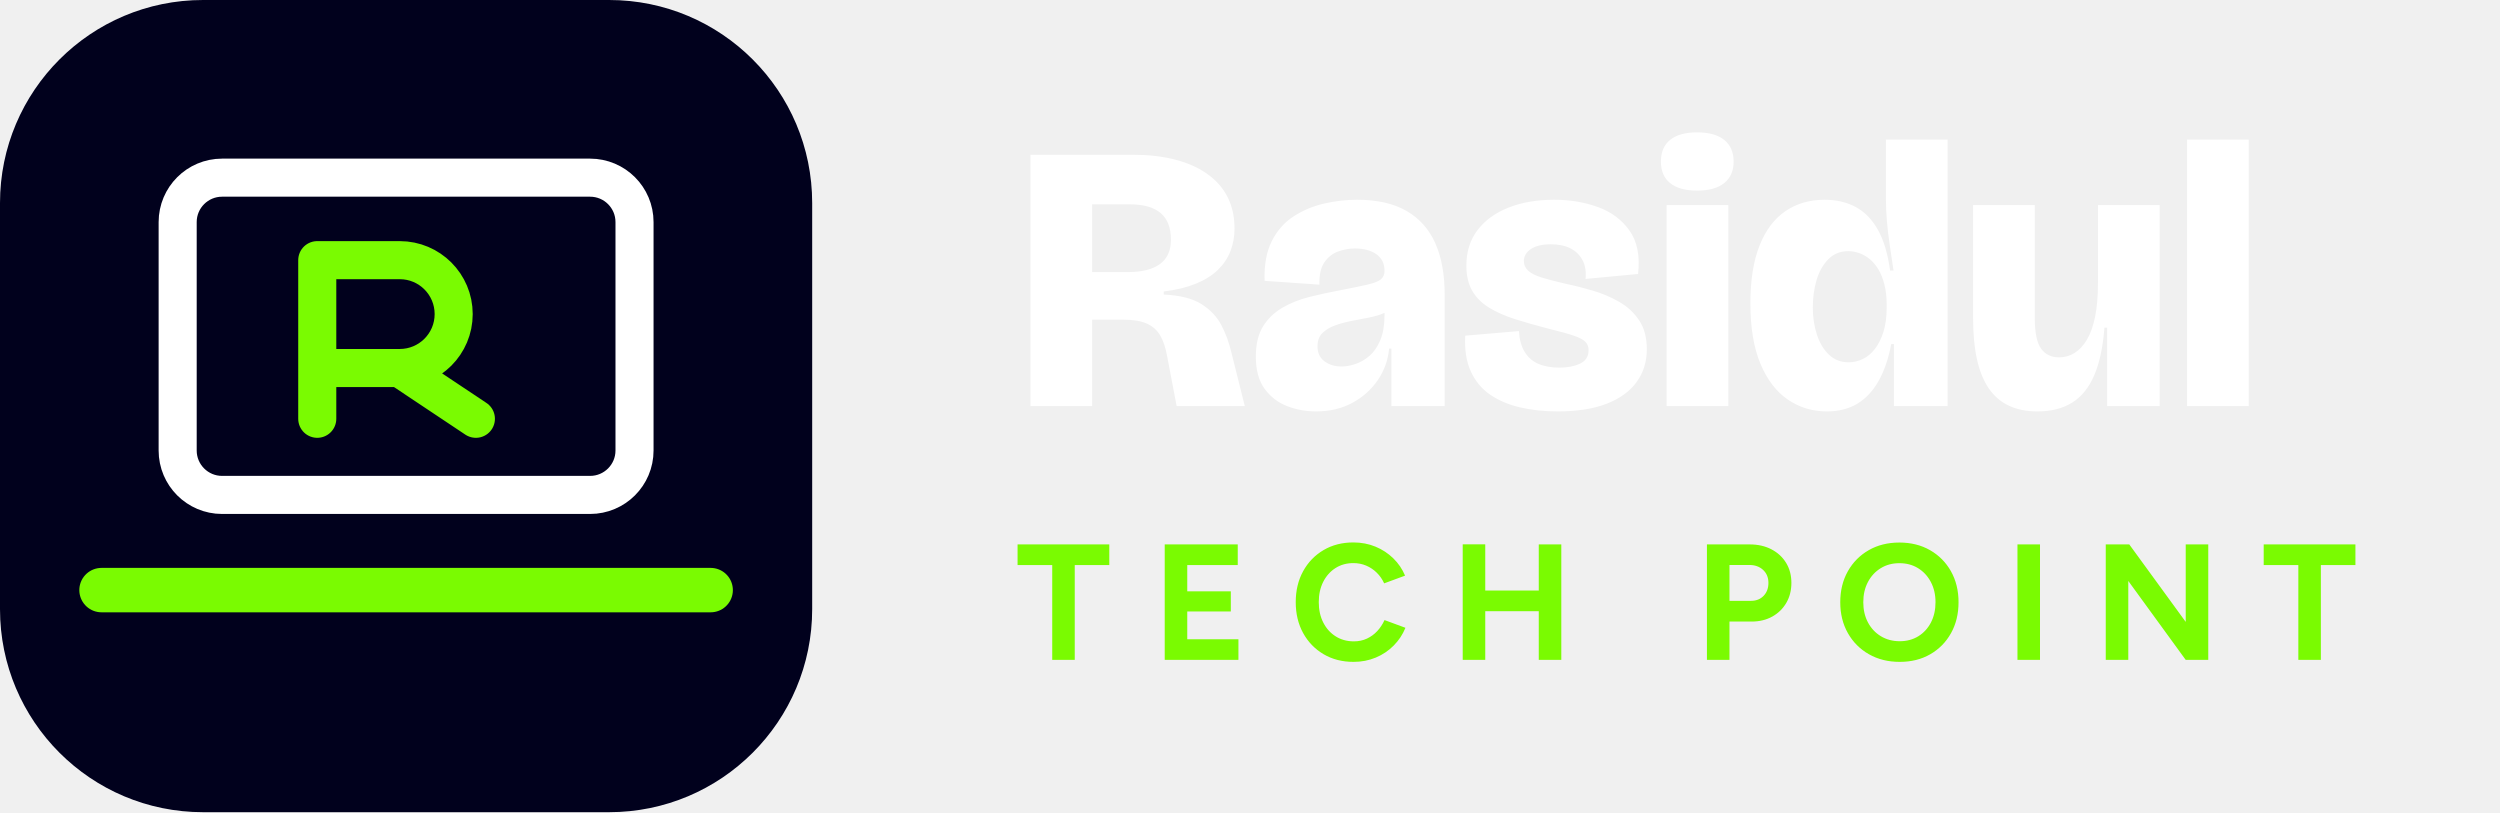
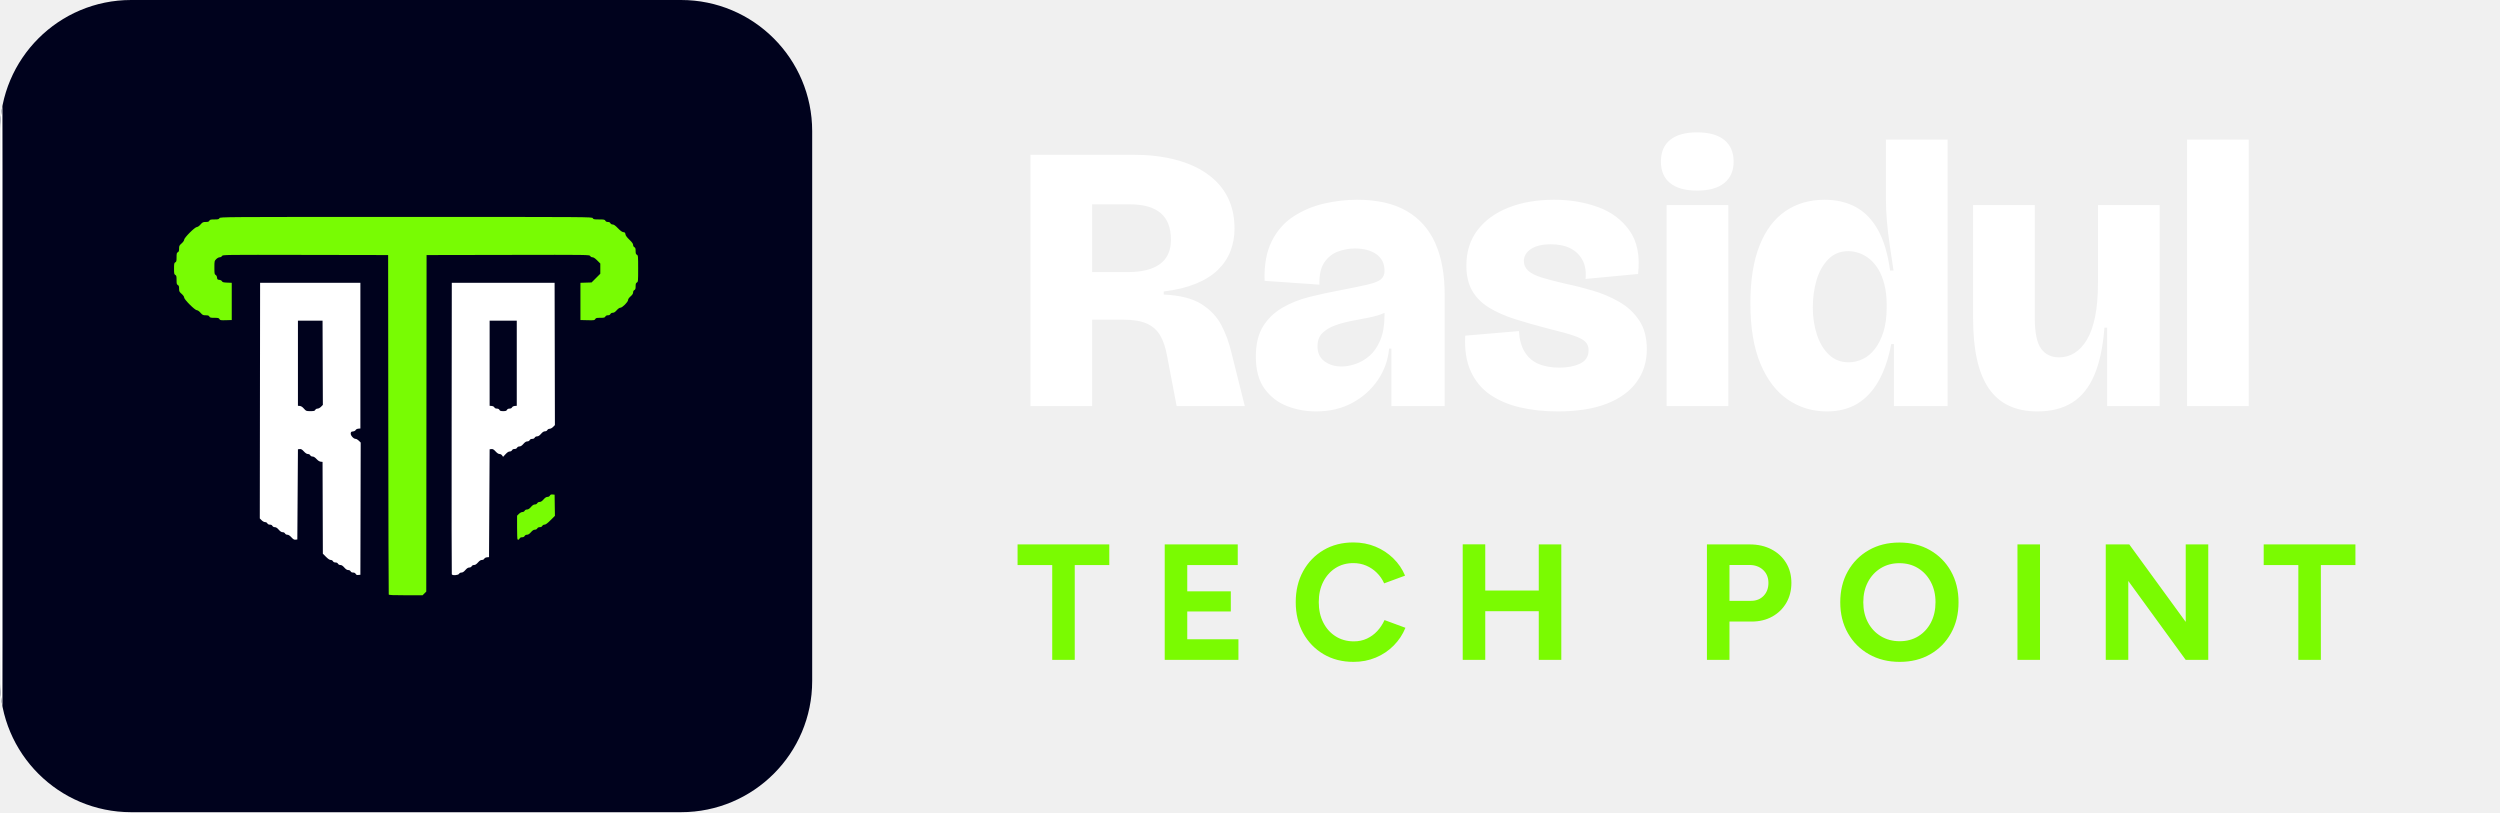
<svg xmlns="http://www.w3.org/2000/svg" viewBox="0 0 197 64" width="197" height="64" role="img" aria-label="Rasidul Tech Point">
-   <g>
-     <rect width="64" height="64" rx="16" fill="#01011D" />
-     <rect x="14" y="14" width="36" height="25" rx="3.5" fill="none" stroke="#FFFFFF" stroke-width="3" />
-     <path d="M8 46.5h48" stroke="#7AFB01" stroke-width="3.5" stroke-linecap="round" />
-     <path d="M25 33V20.5h6.5a4.25 4.25 0 0 1 0 8.5H25M31.5 29l6 4" fill="none" stroke="#7AFB01" stroke-width="3" stroke-linecap="round" stroke-linejoin="round" />
+   <defs>
+     <clipPath id="rtp-r">
+       <rect width="322" height="322" rx="52" />
+     </clipPath>
+   </defs>
+   <g transform="scale(0.198758)">
+     <g clip-path="url(#rtp-r)">
+       <rect width="322" height="322" fill="#00021D" />
+       <path fill="#78FC03" fill-rule="evenodd" d="M154.12 235.69C154.05 235.52 153.97 205.17 153.94 168.25L153.88 101.12L121.07 101.06C88.47 101.00 88.27 101.00 88.00 101.50C87.84 101.80 87.48 102.00 87.10 102.00C86.73 102.00 86.16 102.31 85.73 102.73C85.02 103.45 85.00 103.52 85.00 106.10C85.00 108.45 85.05 108.76 85.48 108.99C85.78 109.15 86.00 109.57 86.05 110.06C86.12 110.78 86.22 110.88 86.94 110.95C87.42 111.00 87.85 111.22 88.00 111.50C88.21 111.89 88.59 111.99 90.07 112.05L91.88 112.12L91.88 119.50L91.88 126.88L89.58 126.95C87.48 127.01 87.25 126.97 87.00 126.51C86.77 126.07 86.49 126.00 85.00 126.00C83.52 126.00 83.23 125.93 83.00 125.50C82.79 125.11 82.48 125.00 81.55 125.00C80.49 125.00 80.29 124.89 79.50 124.00C78.96 123.39 78.40 123.00 78.06 123.00C77.27 123.00 73.00 118.73 73.00 117.94C73.00 117.60 72.61 117.04 72.00 116.50C71.11 115.71 71.00 115.51 71.00 114.45C71.00 113.52 70.89 113.21 70.50 113.00C70.07 112.77 70.00 112.48 70.00 111.00C70.00 109.52 69.93 109.23 69.50 109.00C69.06 108.76 69.00 108.48 69.00 106.50C69.00 104.52 69.06 104.24 69.50 104.00C69.93 103.77 70.00 103.48 70.00 102.00C70.00 100.52 70.07 100.23 70.50 100.00C70.89 99.79 71.00 99.48 71.00 98.55C71.00 97.49 71.11 97.29 72.00 96.50C72.61 95.96 73.00 95.40 73.00 95.06C73.00 94.27 77.27 90.00 78.06 90.00C78.40 90.00 78.96 89.61 79.50 89.00C80.29 88.11 80.49 88.00 81.55 88.00C82.48 88.00 82.79 87.89 83.00 87.50C83.23 87.07 83.52 87.00 85.00 87.00C86.48 87.00 86.77 86.93 87.00 86.50C87.27 86.00 87.52 86.00 161.00 86.00C234.48 86.00 234.73 86.00 235.00 86.50C235.24 86.94 235.52 87.00 237.50 87.00C239.48 87.00 239.76 87.06 240.00 87.50C240.17 87.83 240.52 88.00 241.00 88.00C241.48 88.00 241.83 88.17 242.00 88.50C242.16 88.80 242.52 89.00 242.91 89.00C243.37 89.00 243.96 89.43 244.98 90.48C245.97 91.50 246.63 91.98 247.14 92.04C247.74 92.11 247.89 92.26 247.96 92.86C248.02 93.37 248.50 94.03 249.52 95.02C250.57 96.04 251.00 96.63 251.00 97.09C251.00 97.48 251.20 97.84 251.50 98.00C251.90 98.21 252.00 98.52 252.00 99.50C252.00 100.48 252.10 100.79 252.50 101.00C252.98 101.25 253.00 101.52 253.00 106.50C253.00 111.48 252.98 111.75 252.50 112.00C252.10 112.21 252.00 112.52 252.00 113.50C252.00 114.48 251.90 114.79 251.50 115.00C251.19 115.17 251.00 115.53 251.00 115.95C251.00 116.42 250.70 116.89 250.00 117.50C249.39 118.04 249.00 118.59 249.00 118.95C249.00 119.72 246.72 122.00 245.95 122.00C245.59 122.00 245.04 122.39 244.50 123.00C243.89 123.70 243.42 124.00 242.95 124.00C242.53 124.00 242.17 124.19 242.00 124.50C241.83 124.83 241.48 125.00 241.00 125.00C240.52 125.00 240.17 125.17 240.00 125.50C239.77 125.93 239.48 126.00 238.00 126.00C236.51 126.00 236.23 126.07 236.00 126.51C235.74 126.98 235.52 127.01 232.92 126.95L230.12 126.88L230.12 119.50L230.12 112.12L232.33 112.05L234.54 111.98L236.27 110.25L238.00 108.52L238.00 106.50L238.00 104.48L236.76 103.24C235.93 102.41 235.32 102.00 234.90 102.00C234.52 102.00 234.16 101.80 234.00 101.50C233.73 101.00 233.53 101.00 201.43 101.06L169.12 101.12L169.06 167.83L169.00 234.54L168.27 235.27L167.54 236.00L160.89 236.00C155.79 236.00 154.21 235.93 154.12 235.69ZM205.17 213.83C205.07 213.74 205.00 211.60 205.00 209.06L205.00 204.46L205.73 203.73C206.16 203.31 206.73 203.00 207.10 203.00C207.48 203.00 207.84 202.80 208.00 202.50C208.17 202.19 208.53 202.00 208.95 202.00C209.42 202.00 209.89 201.70 210.50 201.00C211.11 200.30 211.58 200.00 212.05 200.00C212.47 200.00 212.83 199.81 213.00 199.50C213.17 199.19 213.53 199.00 213.95 199.00C214.42 199.00 214.89 198.70 215.50 198.00C216.11 197.30 216.58 197.00 217.05 197.00C217.48 197.00 217.83 196.81 218.01 196.49C218.21 196.10 218.48 195.99 219.08 196.05L219.88 196.12L219.94 200.32L220.01 204.51L218.26 206.25C217.03 207.48 216.33 208.00 215.89 208.00C215.52 208.00 215.16 208.20 215.00 208.50C214.83 208.83 214.48 209.00 214.00 209.00C213.52 209.00 213.17 209.17 213.00 209.50C212.83 209.81 212.47 210.00 212.05 210.00C211.58 210.00 211.11 210.30 210.50 211.00C209.89 211.70 209.42 212.00 208.95 212.00C208.53 212.00 208.17 212.19 208.00 212.50C207.83 212.83 207.48 213.00 207.00 213.00C206.52 213.00 206.17 213.17 206.00 213.50C205.72 214.02 205.46 214.12 205.17 213.83Z" />
+       <path fill="#FFFFFF" fill-rule="evenodd" d="M0.00 161.00C0.00 0.17 0.00 0.00 0.50 0.00C1.00 0.00 1.00 0.17 1.00 161.00C1.00 321.83 1.00 322.00 0.50 322.00C0.00 322.00 0.00 321.83 0.00 161.00ZM141.01 227.51C140.83 227.17 140.48 227.00 140.00 227.00C139.52 227.00 139.17 226.83 139.00 226.50C138.83 226.19 138.47 226.00 138.05 226.00C137.58 226.00 137.11 225.70 136.50 225.00C135.89 224.30 135.42 224.00 134.95 224.00C134.53 224.00 134.17 223.81 134.00 223.50C133.83 223.17 133.48 223.00 133.00 223.00C132.52 223.00 132.17 222.83 132.00 222.50C131.84 222.20 131.48 222.00 131.10 222.00C130.68 222.00 130.07 221.59 129.24 220.76L128.00 219.53L127.94 201.33L127.88 183.12L127.13 183.04C126.65 182.99 126.06 182.60 125.48 181.98C124.87 181.32 124.36 181.00 123.92 181.00C123.52 181.00 123.16 180.80 123.00 180.50C122.84 180.20 122.48 180.00 122.08 180.00C121.63 180.00 121.12 179.67 120.48 178.98C119.74 178.17 119.40 177.98 118.83 178.04L118.12 178.12L118.00 196.00L117.88 213.88L117.17 213.96C116.60 214.02 116.26 213.83 115.52 213.02C114.88 212.33 114.37 212.00 113.92 212.00C113.52 212.00 113.16 211.80 113.00 211.50C112.83 211.19 112.47 211.00 112.05 211.00C111.58 211.00 111.11 210.70 110.50 210.00C109.89 209.30 109.42 209.00 108.95 209.00C108.53 209.00 108.17 208.81 108.00 208.50C107.83 208.17 107.48 208.00 107.00 208.00C106.52 208.00 106.17 207.83 106.00 207.50C105.84 207.20 105.48 207.00 105.10 207.00C104.73 207.00 104.15 206.69 103.73 206.27L103.00 205.54L103.06 158.83L103.12 112.12L123.00 112.12L142.88 112.12L142.88 141.00L142.88 169.88L142.06 169.95C141.58 170.00 141.15 170.22 141.00 170.50C140.85 170.78 140.42 171.00 139.94 171.05C139.26 171.11 139.11 171.24 139.05 171.81C138.95 172.64 140.16 174.00 141.00 174.00C141.30 174.00 141.87 174.33 142.27 174.73L143.00 175.46L142.94 201.67L142.88 227.88L142.08 227.95C141.48 228.01 141.21 227.90 141.01 227.51ZM179.12 227.69C179.05 227.52 179.03 201.44 179.06 169.75L179.12 112.12L199.50 112.12L219.88 112.12L219.94 140.33L220.00 168.54L219.27 169.27C218.85 169.69 218.27 170.00 217.90 170.00C217.52 170.00 217.16 170.20 217.00 170.50C216.83 170.81 216.47 171.00 216.05 171.00C215.58 171.00 215.11 171.30 214.50 172.00C213.89 172.70 213.42 173.00 212.95 173.00C212.53 173.00 212.17 173.19 212.00 173.50C211.83 173.83 211.48 174.00 211.00 174.00C210.52 174.00 210.17 174.17 210.00 174.50C209.83 174.81 209.47 175.00 209.05 175.00C208.58 175.00 208.11 175.30 207.50 176.00C206.89 176.70 206.42 177.00 205.95 177.00C205.53 177.00 205.17 177.19 205.00 177.50C204.83 177.83 204.48 178.00 204.00 178.00C203.52 178.00 203.17 178.17 203.00 178.50C202.84 178.80 202.48 179.00 202.08 179.00C201.63 179.00 201.11 179.33 200.44 180.06L199.45 181.12L199.07 180.56C198.84 180.23 198.43 180.00 198.06 180.00C197.64 180.00 197.11 179.66 196.48 178.98C195.74 178.17 195.40 177.98 194.83 178.04L194.12 178.12L194.00 199.50L193.88 220.88L193.06 220.95C192.57 221.00 192.15 221.22 191.99 221.52C191.83 221.81 191.47 222.00 191.05 222.00C190.58 222.00 190.11 222.30 189.50 223.00C188.89 223.70 188.42 224.00 187.95 224.00C187.53 224.00 187.17 224.19 187.00 224.50C186.83 224.81 186.47 225.00 186.05 225.00C185.58 225.00 185.11 225.30 184.50 226.00C183.89 226.70 183.42 227.00 182.95 227.00C182.53 227.00 182.17 227.19 182.00 227.50C181.68 228.09 179.33 228.24 179.12 227.69ZM125.00 162.50C125.16 162.20 125.52 162.00 125.90 162.00C126.27 162.00 126.85 161.69 127.27 161.27L128.00 160.53L127.94 143.83L127.88 127.12L123.00 127.12L118.12 127.12L118.12 144.00L118.12 160.88L118.88 160.95C119.39 161.00 119.92 161.34 120.50 162.01C121.35 162.97 121.41 163.00 123.05 163.00C124.48 163.00 124.77 162.92 125.00 162.50ZM201.00 162.50C201.17 162.17 201.52 162.00 202.00 162.00C202.47 162.00 202.83 161.83 202.99 161.52C203.15 161.22 203.57 161.00 204.06 160.95L204.88 160.88L204.88 144.00L204.88 127.12L199.50 127.12L194.12 127.12L194.12 144.00L194.12 160.88L194.94 160.95C195.43 161.00 195.85 161.22 196.01 161.52C196.17 161.83 196.53 162.00 197.00 162.00C197.48 162.00 197.83 162.17 198.00 162.50C198.21 162.90 198.52 163.00 199.50 163.00C200.48 163.00 200.79 162.90 201.00 162.50Z" />
+     </g>
  </g>
  <path d="M81.2 32.0V12.2H89.42Q90.74 12.2 91.925 12.425Q93.11 12.65 94.085 13.1Q95.06 13.55 95.78 14.24Q96.5 14.93 96.89 15.875Q97.28 16.82 97.28 18.02Q97.28 18.95 96.965 19.775Q96.65 20.6 95.975 21.26Q95.3 21.92 94.235 22.355Q93.17 22.79 91.7 22.97V23.21Q93.62 23.3 94.67 23.96Q95.72 24.62 96.245 25.625Q96.77 26.63 97.04 27.8L98.09 32.0H92.72L91.97 28.07Q91.79 27.05 91.415 26.42Q91.04 25.79 90.35 25.49Q89.66 25.19 88.52 25.19H86.06V32.0ZM86.06 21.44H88.88Q90.53 21.44 91.4 20.81Q92.27 20.18 92.27 18.89Q92.27 17.48 91.46 16.79Q90.65 16.1 89.0 16.1H86.06ZM103.7 32.42Q102.5 32.42 101.42 32.0Q100.34 31.58 99.65 30.635Q98.96 29.69 98.96 28.1Q98.96 26.63 99.53 25.715Q100.1 24.8 101.06 24.245Q102.02 23.69 103.16 23.405Q104.3 23.12 105.41 22.91Q106.97 22.61 107.75 22.43Q108.53 22.25 108.815 22.01Q109.1 21.77 109.1 21.35Q109.1 20.48 108.455 20.03Q107.81 19.58 106.76 19.58Q106.1 19.58 105.44 19.82Q104.78 20.06 104.36 20.675Q103.94 21.29 103.97 22.43L99.65 22.13Q99.59 20.24 100.22 18.995Q100.85 17.75 101.945 17.045Q103.04 16.34 104.345 16.04Q105.65 15.74 106.94 15.74Q109.31 15.74 110.84 16.625Q112.37 17.51 113.105 19.175Q113.84 20.84 113.84 23.21V26.03Q113.84 27.02 113.84 28.025Q113.84 29.03 113.84 30.02Q113.84 31.01 113.84 32.0H109.64Q109.64 30.92 109.64 29.81Q109.64 28.7 109.64 27.47H109.46Q109.34 28.82 108.575 29.945Q107.81 31.07 106.565 31.745Q105.32 32.42 103.7 32.42ZM105.71 28.88Q106.22 28.88 106.805 28.685Q107.39 28.49 107.915 28.04Q108.44 27.59 108.77 26.795Q109.1 26.0 109.1 24.83V24.11L109.91 24.02Q109.67 24.41 109.115 24.65Q108.56 24.89 107.87 25.025Q107.18 25.16 106.475 25.295Q105.77 25.43 105.17 25.655Q104.57 25.88 104.195 26.255Q103.82 26.63 103.82 27.29Q103.82 28.07 104.375 28.475Q104.93 28.88 105.71 28.88ZM122.75 32.42Q121.16 32.42 119.795 32.105Q118.43 31.79 117.425 31.1Q116.42 30.41 115.895 29.255Q115.37 28.1 115.46 26.45L119.69 26.09Q119.75 27.08 120.14 27.725Q120.53 28.37 121.22 28.67Q121.91 28.97 122.9 28.97Q123.83 28.97 124.505 28.655Q125.18 28.34 125.18 27.59Q125.18 27.2 124.94 26.945Q124.7 26.69 124.055 26.465Q123.41 26.24 122.18 25.94Q120.65 25.55 119.42 25.16Q118.19 24.77 117.32 24.23Q116.45 23.69 116.0 22.895Q115.55 22.1 115.55 20.93Q115.55 19.28 116.435 18.125Q117.32 16.97 118.88 16.355Q120.44 15.74 122.48 15.74Q124.31 15.74 125.9 16.31Q127.49 16.88 128.405 18.17Q129.32 19.46 129.08 21.59L124.94 21.98Q125.03 21.11 124.7 20.495Q124.37 19.88 123.74 19.565Q123.11 19.25 122.21 19.25Q121.19 19.25 120.635 19.625Q120.08 20.0 120.08 20.57Q120.08 21.02 120.425 21.335Q120.77 21.65 121.505 21.875Q122.24 22.1 123.41 22.37Q124.43 22.58 125.54 22.91Q126.65 23.24 127.61 23.795Q128.57 24.35 129.17 25.25Q129.77 26.15 129.77 27.53Q129.77 29.0 128.96 30.11Q128.15 31.22 126.59 31.82Q125.03 32.42 122.75 32.42ZM131.33 32.0V16.16H136.19V32.0ZM133.73 15.02Q132.35 15.02 131.615 14.435Q130.88 13.85 130.88 12.74Q130.88 11.6 131.615 11.015Q132.35 10.43 133.73 10.43Q135.14 10.43 135.875 11.03Q136.61 11.63 136.61 12.74Q136.61 13.82 135.875 14.42Q135.14 15.02 133.73 15.02ZM143.96 32.42Q142.25 32.42 140.885 31.49Q139.52 30.56 138.725 28.67Q137.93 26.78 137.93 23.9Q137.93 21.17 138.65 19.355Q139.37 17.54 140.69 16.64Q142.01 15.74 143.78 15.74Q145.16 15.74 146.225 16.31Q147.29 16.88 147.98 18.11Q148.67 19.34 148.94 21.32H149.21Q149.06 20.3 148.91 19.31Q148.76 18.32 148.685 17.39Q148.61 16.46 148.61 15.65V11.0H153.47V26.42V32.0H149.24V27.11H149.03Q148.7 28.85 148.025 30.035Q147.35 31.22 146.345 31.82Q145.34 32.42 143.96 32.42ZM145.67 28.55Q146.24 28.55 146.78 28.295Q147.32 28.04 147.74 27.5Q148.16 26.96 148.415 26.15Q148.67 25.34 148.67 24.23V24.02Q148.67 23.12 148.49 22.415Q148.31 21.71 148.01 21.215Q147.71 20.72 147.32 20.405Q146.93 20.09 146.495 19.94Q146.06 19.79 145.64 19.79Q144.71 19.79 144.08 20.42Q143.45 21.05 143.15 22.055Q142.85 23.06 142.85 24.23Q142.85 25.4 143.18 26.39Q143.51 27.38 144.14 27.965Q144.77 28.55 145.67 28.55ZM160.55 32.42Q157.97 32.42 156.725 30.62Q155.48 28.82 155.48 25.1V16.16H160.34V25.04Q160.34 26.78 160.835 27.47Q161.33 28.16 162.26 28.16Q162.92 28.16 163.475 27.815Q164.03 27.47 164.45 26.765Q164.87 26.06 165.095 24.95Q165.32 23.84 165.32 22.28V16.16H170.18V24.86V32.0H166.04V25.82H165.83Q165.65 28.13 165.02 29.585Q164.39 31.04 163.28 31.73Q162.17 32.42 160.55 32.42ZM172.34 32.0V11.0H177.2V32.0Z" fill="#FFFFFF" />
  <path d="M82.915 52.0V44.528H80.185V42.9H87.413V44.528H84.69V52.0ZM91.78 52.0V42.9H97.534V44.528H93.556V46.595H96.988V48.183H93.556V50.372H97.588V52.0ZM106.659 52.156Q105.325 52.156 104.3 51.552Q103.274 50.947 102.689 49.888Q102.104 48.828 102.104 47.45Q102.104 46.072 102.686 45.013Q103.269 43.953 104.292 43.349Q105.315 42.744 106.644 42.744Q107.582 42.744 108.383 43.074Q109.184 43.404 109.79 43.995Q110.395 44.585 110.72 45.36L109.072 45.968Q108.854 45.487 108.487 45.127Q108.12 44.767 107.651 44.569Q107.182 44.372 106.644 44.372Q105.851 44.372 105.234 44.765Q104.618 45.159 104.268 45.851Q103.919 46.543 103.919 47.45Q103.919 48.355 104.272 49.053Q104.626 49.751 105.251 50.145Q105.877 50.539 106.683 50.539Q107.242 50.539 107.703 50.327Q108.165 50.115 108.52 49.737Q108.874 49.358 109.101 48.862L110.749 49.47Q110.427 50.261 109.823 50.87Q109.22 51.48 108.409 51.818Q107.598 52.156 106.659 52.156ZM115.262 52.0V42.892H117.038V46.532H121.255V42.9H123.031V52.0H121.255V48.16H117.038V52.0ZM134.506 52.0V42.9H137.886Q138.845 42.9 139.586 43.285Q140.327 43.67 140.745 44.354Q141.162 45.038 141.162 45.932Q141.162 46.818 140.76 47.507Q140.359 48.196 139.653 48.587Q138.947 48.979 138.026 48.979H136.282V52.0ZM136.282 47.346H137.987Q138.591 47.346 138.972 46.952Q139.352 46.558 139.352 45.932Q139.352 45.301 138.933 44.91Q138.513 44.52 137.847 44.52H136.282ZM149.7 52.156Q148.33 52.156 147.272 51.554Q146.213 50.952 145.613 49.891Q145.012 48.83 145.012 47.459Q145.012 46.075 145.61 45.015Q146.208 43.956 147.256 43.354Q148.304 42.752 149.672 42.752Q151.041 42.752 152.092 43.356Q153.142 43.961 153.738 45.02Q154.333 46.08 154.333 47.458Q154.333 48.83 153.741 49.891Q153.15 50.952 152.107 51.554Q151.063 52.156 149.7 52.156ZM149.702 50.528Q150.531 50.528 151.166 50.135Q151.801 49.741 152.159 49.049Q152.518 48.357 152.518 47.457Q152.518 46.558 152.152 45.864Q151.786 45.17 151.147 44.775Q150.509 44.379 149.671 44.379Q148.844 44.379 148.201 44.774Q147.559 45.169 147.193 45.862Q146.827 46.556 146.827 47.457Q146.827 48.357 147.196 49.049Q147.565 49.741 148.214 50.135Q148.863 50.528 149.702 50.528ZM158.976 52.0V42.9H160.752V52.0ZM165.933 52.0V42.9H167.787L172.235 49.007V42.9H174.011V52.0H172.235L167.709 45.778V52.0ZM181.109 52.0V44.528H178.379V42.9H185.607V44.528H182.884V52.0Z" fill="#7AFB01" />
</svg>
